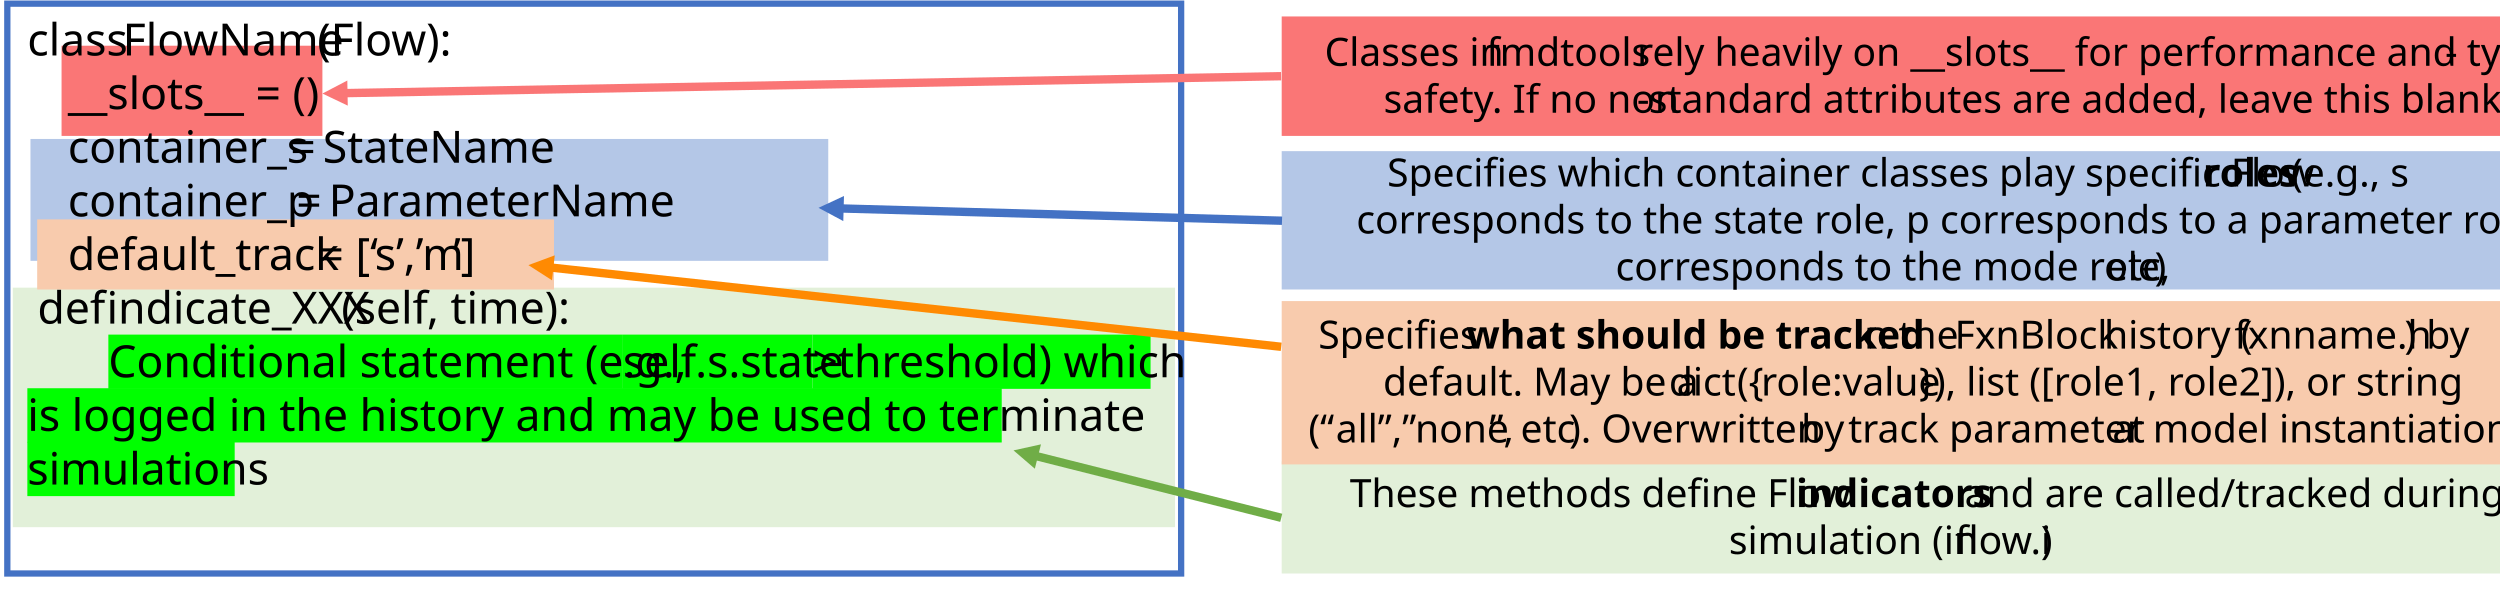
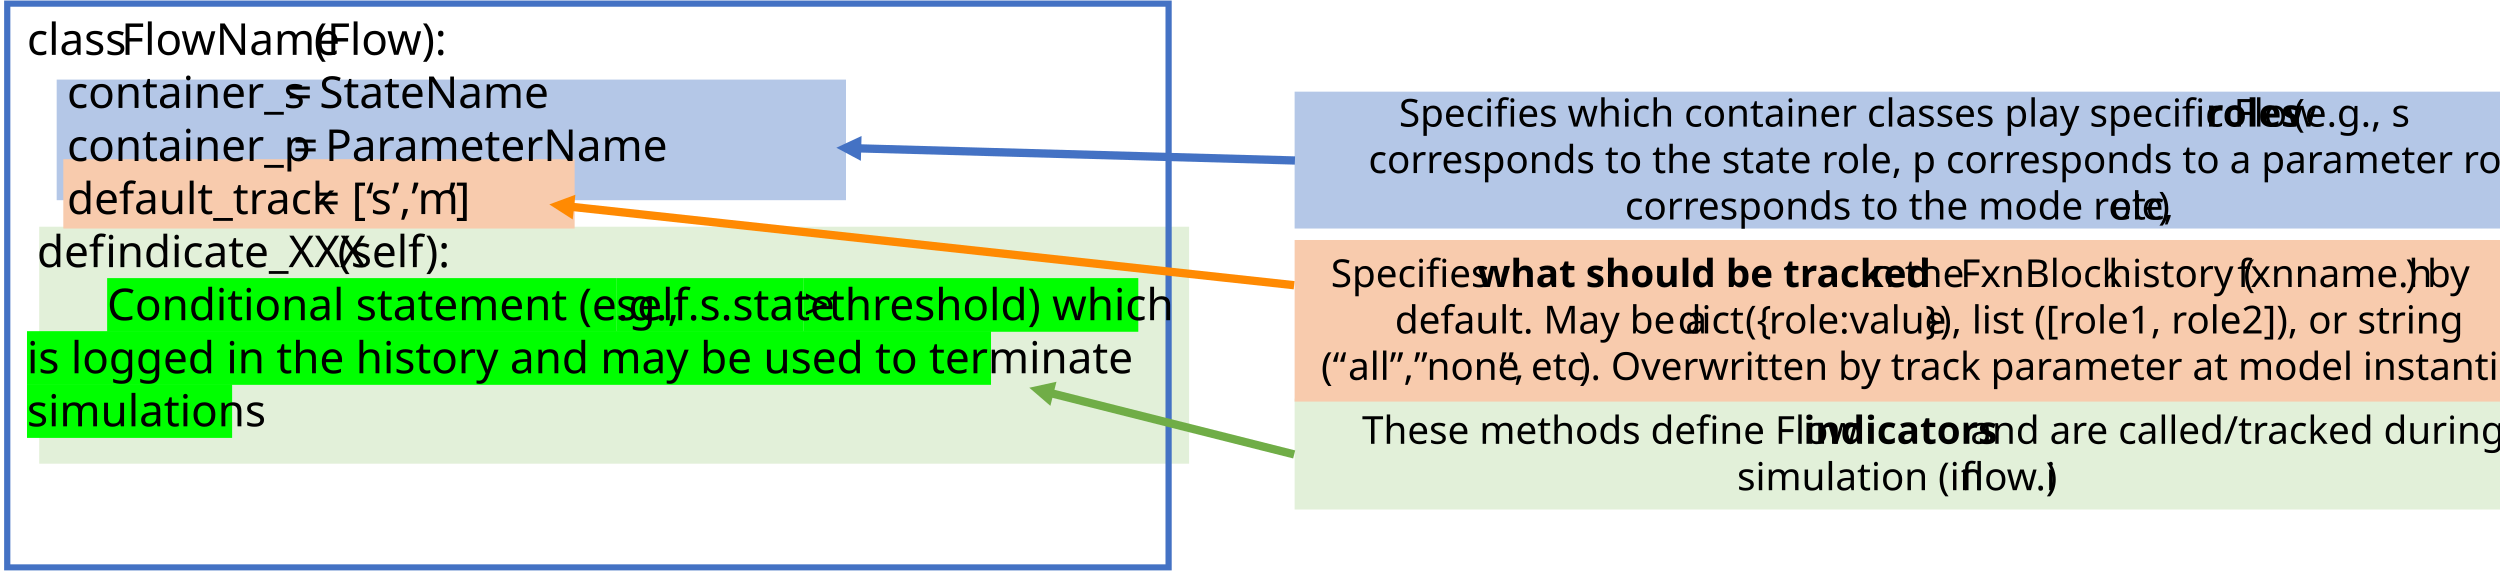
- <svg xmlns="http://www.w3.org/2000/svg" width="4102" height="965" xml:space="preserve" overflow="hidden">
-   <g transform="translate(-165 -498)">
+ <svg xmlns="http://www.w3.org/2000/svg" width="4146" height="946" xml:space="preserve" overflow="hidden">
+   <g transform="translate(-121 -594)">
    <rect x="215" y="726" width="1309" height="200" fill="#B4C7E7" />
    <rect x="186" y="970" width="1907" height="393" fill="#E2F0D9" />
    <rect x="226" y="858" width="848" height="115" fill="#F8CBAD" />
-     <rect x="266" y="573" width="428" height="148" fill="#FA7676" />
-     <rect x="177" y="504" width="1926" height="935" stroke="#4472C4" stroke-width="10.312" stroke-miterlimit="8" fill="none" />
-     <path d="M342.79 1047.02 1187.04 1047.02 1187.04 1136.02 342.79 1136.02Z" fill="#00FF00" fill-rule="evenodd" />
-     <path d="M1187.04 1047.02 1498.09 1047.02 1498.09 1136.02 1187.04 1136.02Z" fill="#00FF00" fill-rule="evenodd" />
-     <path d="M1498.09 1047.02 2052.85 1047.02 2052.85 1136.02 1498.09 1136.02Z" fill="#00FF00" fill-rule="evenodd" />
-     <path d="M209.873 1135.02 1808.63 1135.02 1808.63 1224.02 209.873 1224.02Z" fill="#00FF00" fill-rule="evenodd" />
-     <path d="M209.873 1223.02 550.071 1223.02 550.071 1312.02 209.873 1312.02Z" fill="#00FF00" fill-rule="evenodd" />
-     <text font-family="Calibri,Calibri_MSFontService,sans-serif" font-weight="400" font-size="73" transform="matrix(1 0 0 1 209.873 589)">class </text>
-     <text font-family="Calibri,Calibri_MSFontService,sans-serif" font-weight="400" font-size="73" transform="matrix(1 0 0 1 366.28 589)">FlowName</text>
-     <text font-family="Calibri,Calibri_MSFontService,sans-serif" font-weight="400" font-size="73" transform="matrix(1 0 0 1 685.669 589)">(Flow):</text>
-     <text font-family="Calibri,Calibri_MSFontService,sans-serif" font-weight="400" font-size="73" transform="matrix(1 0 0 1 276.332 677)">__slots__ = ()</text>
-     <text font-family="Calibri,Calibri_MSFontService,sans-serif" font-weight="400" font-size="73" transform="matrix(1 0 0 1 276.332 765)">container_s</text>
-     <text font-family="Calibri,Calibri_MSFontService,sans-serif" font-weight="400" font-size="73" transform="matrix(1 0 0 1 641.371 765)">= </text>
-     <text font-family="Calibri,Calibri_MSFontService,sans-serif" font-weight="400" font-size="73" transform="matrix(1 0 0 1 694.653 765)">StateName</text>
-     <text font-family="Calibri,Calibri_MSFontService,sans-serif" font-weight="400" font-size="73" transform="matrix(1 0 0 1 276.332 853)">container_p</text>
-     <text font-family="Calibri,Calibri_MSFontService,sans-serif" font-weight="400" font-size="73" transform="matrix(1 0 0 1 651.111 853)">= </text>
-     <text font-family="Calibri,Calibri_MSFontService,sans-serif" font-weight="400" font-size="73" transform="matrix(1 0 0 1 704.392 853)">ParameterName</text>
-     <text font-family="Calibri,Calibri_MSFontService,sans-serif" font-weight="400" font-size="73" transform="matrix(1 0 0 1 276.332 941)">default_track</text>
-     <text font-family="Calibri,Calibri_MSFontService,sans-serif" font-weight="400" font-size="73" transform="matrix(1 0 0 1 687.525 941)">= [‘</text>
-     <text font-family="Calibri,Calibri_MSFontService,sans-serif" font-weight="400" font-size="73" transform="matrix(1 0 0 1 779.811 941)">s’,’m</text>
-     <text font-family="Calibri,Calibri_MSFontService,sans-serif" font-weight="400" font-size="73" transform="matrix(1 0 0 1 908.19 941)">’]</text>
-     <text font-family="Calibri,Calibri_MSFontService,sans-serif" font-weight="400" font-size="73" transform="matrix(1 0 0 1 226.488 1029)">def </text>
-     <text font-family="Calibri,Calibri_MSFontService,sans-serif" font-weight="400" font-size="73" transform="matrix(1 0 0 1 339.857 1029)">indicate_XXX</text>
-     <text font-family="Calibri,Calibri_MSFontService,sans-serif" font-weight="400" font-size="73" transform="matrix(1 0 0 1 725.063 1029)">(self, time):</text>
-     <text font-family="Calibri,Calibri_MSFontService,sans-serif" font-weight="400" font-size="73" transform="matrix(1 0 0 1 342.79 1117)">Conditional statement (e.g., </text>
-     <text font-family="Calibri,Calibri_MSFontService,sans-serif" font-weight="400" font-size="73" transform="matrix(1 0 0 1 1187.04 1117)">self.s.state</text>
-     <text font-family="Calibri,Calibri_MSFontService,sans-serif" font-weight="400" font-size="73" transform="matrix(1 0 0 1 1498.09 1117)">&gt;threshold) which </text>
-     <text font-family="Calibri,Calibri_MSFontService,sans-serif" font-weight="400" font-size="73" transform="matrix(1 0 0 1 209.873 1205)">is logged in the history and may be used to terminate </text>
-     <text font-family="Calibri,Calibri_MSFontService,sans-serif" font-weight="400" font-size="73" transform="matrix(1 0 0 1 209.873 1293)">simulations</text>
-     <rect x="2268" y="525" width="1999" height="196" fill="#FA7676" />
-     <text font-family="Calibri,Calibri_MSFontService,sans-serif" font-weight="400" font-size="64" transform="matrix(1 0 0 1 2338.44 606)">Classes in </text>
-     <text font-family="Calibri,Calibri_MSFontService,sans-serif" font-weight="400" font-size="64" transform="matrix(1 0 0 1 2603.7 606)">fmdtools</text>
-     <text font-family="Calibri,Calibri_MSFontService,sans-serif" font-weight="400" font-size="64" transform="matrix(1 0 0 1 2851.16 606)">rely heavily on __slots__ for performance and type</text>
-     <text font-family="Calibri,Calibri_MSFontService,sans-serif" font-weight="400" font-size="64" transform="matrix(1 0 0 1 4176.86 606)">-</text>
-     <text font-family="Calibri,Calibri_MSFontService,sans-serif" font-weight="400" font-size="64" transform="matrix(1 0 0 1 2435.17 683)">safety. If no non</text>
-     <text font-family="Calibri,Calibri_MSFontService,sans-serif" font-weight="400" font-size="64" transform="matrix(1 0 0 1 2850.86 683)">-</text>
-     <text font-family="Calibri,Calibri_MSFontService,sans-serif" font-weight="400" font-size="64" transform="matrix(1 0 0 1 2870.34 683)">standard attributes are added, leave this blank.</text>
-     <path d="M0.124-6.874 1538.81 20.983 1538.56 34.731-0.124 6.874ZM1532.18 7.111 1573.05 28.48 1531.44 48.354Z" fill="#FA7676" transform="matrix(-1 0 0 1 2267.05 623)" />
+     <rect x="133" y="600" width="1926" height="935" stroke="#4472C4" stroke-width="10.312" stroke-miterlimit="8" fill="none" />
+     <path d="M298.673 1055.21 1142.92 1055.21 1142.92 1144.21 298.673 1144.21Z" fill="#00FF00" fill-rule="evenodd" />
+     <path d="M1142.92 1055.21 1453.97 1055.21 1453.97 1144.21 1142.92 1144.21Z" fill="#00FF00" fill-rule="evenodd" />
+     <path d="M1453.97 1055.21 2008.74 1055.21 2008.74 1144.21 1453.97 1144.21Z" fill="#00FF00" fill-rule="evenodd" />
+     <path d="M165.757 1143.21 1764.51 1143.21 1764.51 1232.21 165.757 1232.21Z" fill="#00FF00" fill-rule="evenodd" />
+     <path d="M165.757 1231.21 505.955 1231.21 505.955 1320.21 165.757 1320.21Z" fill="#00FF00" fill-rule="evenodd" />
+     <text font-family="Calibri,Calibri_MSFontService,sans-serif" font-weight="400" font-size="73" transform="matrix(1 0 0 1 165.757 685)">class </text>
+     <text font-family="Calibri,Calibri_MSFontService,sans-serif" font-weight="400" font-size="73" transform="matrix(1 0 0 1 322.163 685)">FlowName</text>
+     <text font-family="Calibri,Calibri_MSFontService,sans-serif" font-weight="400" font-size="73" transform="matrix(1 0 0 1 641.553 685)">(Flow):</text>
+     <text font-family="Calibri,Calibri_MSFontService,sans-serif" font-weight="400" font-size="73" transform="matrix(1 0 0 1 232.215 773)">container_s</text>
+     <text font-family="Calibri,Calibri_MSFontService,sans-serif" font-weight="400" font-size="73" transform="matrix(1 0 0 1 597.255 773)">= </text>
+     <text font-family="Calibri,Calibri_MSFontService,sans-serif" font-weight="400" font-size="73" transform="matrix(1 0 0 1 650.536 773)">StateName</text>
+     <text font-family="Calibri,Calibri_MSFontService,sans-serif" font-weight="400" font-size="73" transform="matrix(1 0 0 1 232.215 861)">container_p</text>
+     <text font-family="Calibri,Calibri_MSFontService,sans-serif" font-weight="400" font-size="73" transform="matrix(1 0 0 1 606.994 861)">= </text>
+     <text font-family="Calibri,Calibri_MSFontService,sans-serif" font-weight="400" font-size="73" transform="matrix(1 0 0 1 660.276 861)">ParameterName</text>
+     <text font-family="Calibri,Calibri_MSFontService,sans-serif" font-weight="400" font-size="73" transform="matrix(1 0 0 1 232.215 949)">default_track</text>
+     <text font-family="Calibri,Calibri_MSFontService,sans-serif" font-weight="400" font-size="73" transform="matrix(1 0 0 1 643.409 949)">= [‘</text>
+     <text font-family="Calibri,Calibri_MSFontService,sans-serif" font-weight="400" font-size="73" transform="matrix(1 0 0 1 735.694 949)">s’,’m</text>
+     <text font-family="Calibri,Calibri_MSFontService,sans-serif" font-weight="400" font-size="73" transform="matrix(1 0 0 1 864.073 949)">’]</text>
+     <text font-family="Calibri,Calibri_MSFontService,sans-serif" font-weight="400" font-size="73" transform="matrix(1 0 0 1 182.371 1037)">def </text>
+     <text font-family="Calibri,Calibri_MSFontService,sans-serif" font-weight="400" font-size="73" transform="matrix(1 0 0 1 295.74 1037)">indicate_XXX</text>
+     <text font-family="Calibri,Calibri_MSFontService,sans-serif" font-weight="400" font-size="73" transform="matrix(1 0 0 1 680.946 1037)">(self):</text>
+     <text font-family="Calibri,Calibri_MSFontService,sans-serif" font-weight="400" font-size="73" transform="matrix(1 0 0 1 298.673 1125)">Conditional statement (e.g., </text>
+     <text font-family="Calibri,Calibri_MSFontService,sans-serif" font-weight="400" font-size="73" transform="matrix(1 0 0 1 1142.92 1125)">self.s.state</text>
+     <text font-family="Calibri,Calibri_MSFontService,sans-serif" font-weight="400" font-size="73" transform="matrix(1 0 0 1 1453.97 1125)">&gt;threshold) which </text>
+     <text font-family="Calibri,Calibri_MSFontService,sans-serif" font-weight="400" font-size="73" transform="matrix(1 0 0 1 165.757 1213)">is logged in the history and may be used to terminate </text>
+     <text font-family="Calibri,Calibri_MSFontService,sans-serif" font-weight="400" font-size="73" transform="matrix(1 0 0 1 165.757 1301)">simulations</text>
    <rect x="2268" y="746" width="1999" height="227" fill="#B4C7E7" />
    <text font-family="Calibri,Calibri_MSFontService,sans-serif" font-weight="400" font-size="64" transform="matrix(1 0 0 1 2441.04 804)">Specifies which container classes play specific Flow </text>
    <text font-family="Calibri,Calibri_MSFontService,sans-serif" font-weight="700" font-size="64" transform="matrix(1 0 0 1 3779.47 804)">roles </text>
    <text font-family="Calibri,Calibri_MSFontService,sans-serif" font-weight="400" font-size="64" transform="matrix(1 0 0 1 3924.21 804)">(e.g., s </text>
    <text font-family="Calibri,Calibri_MSFontService,sans-serif" font-weight="400" font-size="64" transform="matrix(1 0 0 1 2390.49 881)">corresponds to the state role, p corresponds to a parameter role, m </text>
    <text font-family="Calibri,Calibri_MSFontService,sans-serif" font-weight="400" font-size="64" transform="matrix(1 0 0 1 2815.8 958)">corresponds to the mode role, </text>
    <text font-family="Calibri,Calibri_MSFontService,sans-serif" font-weight="400" font-size="64" transform="matrix(1 0 0 1 3620.59 958)">etc</text>
    <text font-family="Calibri,Calibri_MSFontService,sans-serif" font-weight="400" font-size="64" transform="matrix(1 0 0 1 3700.25 958)">)</text>
    <path d="M2268.35 867.037 1542.17 846.829 1542.55 833.084 2268.73 853.292ZM1548.66 860.765 1508 839 1549.81 819.531Z" fill="#4472C4" />
    <rect x="2268" y="1255" width="1999" height="184" fill="#E2F0D9" />
    <text font-family="Calibri,Calibri_MSFontService,sans-serif" font-weight="400" font-size="64" transform="matrix(1 0 0 1 2379.78 1330)">These methods define Flow </text>
    <text font-family="Calibri,Calibri_MSFontService,sans-serif" font-weight="700" font-size="64" transform="matrix(1 0 0 1 3111.95 1330)">indicators</text>
    <text font-family="Calibri,Calibri_MSFontService,sans-serif" font-weight="400" font-size="64" transform="matrix(1 0 0 1 3388.6 1330)">and are called/tracked during </text>
    <text font-family="Calibri,Calibri_MSFontService,sans-serif" font-weight="400" font-size="64" transform="matrix(1 0 0 1 3001.74 1407)">simulation (in </text>
    <text font-family="Calibri,Calibri_MSFontService,sans-serif" font-weight="400" font-size="64" transform="matrix(1 0 0 1 3372.97 1407)">flow.i</text>
    <text font-family="Calibri,Calibri_MSFontService,sans-serif" font-weight="400" font-size="64" transform="matrix(1 0 0 1 3513.56 1407)">)</text>
    <path d="M2265.58 1354.3 1859.66 1252.06 1863.01 1238.73 2268.94 1340.96ZM1862.96 1267.07 1828 1237 1873.04 1227.07Z" fill="#70AD47" />
    <rect x="2268" y="992" width="1999" height="268" fill="#F8CBAD" />
    <text font-family="Calibri,Calibri_MSFontService,sans-serif" font-weight="400" font-size="64" transform="matrix(1 0 0 1 2328.08 1070)">Specifies </text>
    <text font-family="Calibri,Calibri_MSFontService,sans-serif" font-weight="700" font-size="64" transform="matrix(1 0 0 1 2571 1070)">what should be tracked</text>
    <text font-family="Calibri,Calibri_MSFontService,sans-serif" font-weight="400" font-size="64" transform="matrix(1 0 0 1 3207.17 1070)">in the </text>
    <text font-family="Calibri,Calibri_MSFontService,sans-serif" font-weight="400" font-size="64" transform="matrix(1 0 0 1 3372.17 1070)">FxnBlock</text>
    <text font-family="Calibri,Calibri_MSFontService,sans-serif" font-weight="400" font-size="64" transform="matrix(1 0 0 1 3617.38 1070)">history (</text>
    <text font-family="Calibri,Calibri_MSFontService,sans-serif" font-weight="400" font-size="64" transform="matrix(1 0 0 1 3831.21 1070)">fxnname.h</text>
    <text font-family="Calibri,Calibri_MSFontService,sans-serif" font-weight="400" font-size="64" transform="matrix(1 0 0 1 4110.22 1070)">) by </text>
    <text font-family="Calibri,Calibri_MSFontService,sans-serif" font-weight="400" font-size="64" transform="matrix(1 0 0 1 2434.33 1147)">default. May be a </text>
    <text font-family="Calibri,Calibri_MSFontService,sans-serif" font-weight="400" font-size="64" transform="matrix(1 0 0 1 2903.38 1147)">dict</text>
    <text font-family="Calibri,Calibri_MSFontService,sans-serif" font-weight="400" font-size="64" transform="matrix(1 0 0 1 3015.1 1147)">({</text>
    <text font-family="Calibri,Calibri_MSFontService,sans-serif" font-weight="400" font-size="64" transform="matrix(1 0 0 1 3054.63 1147)">role:value</text>
    <text font-family="Calibri,Calibri_MSFontService,sans-serif" font-weight="400" font-size="64" transform="matrix(1 0 0 1 3313.91 1147)">}), list ([role1, role2]), or string </text>
    <text font-family="Calibri,Calibri_MSFontService,sans-serif" font-weight="400" font-size="64" transform="matrix(1 0 0 1 2311.88 1224)">(“</text>
    <text font-family="Calibri,Calibri_MSFontService,sans-serif" font-weight="400" font-size="64" transform="matrix(1 0 0 1 2356.73 1224)">all”,”none</text>
    <text font-family="Calibri,Calibri_MSFontService,sans-serif" font-weight="400" font-size="64" transform="matrix(1 0 0 1 2608.84 1224)">”, </text>
    <text font-family="Calibri,Calibri_MSFontService,sans-serif" font-weight="400" font-size="64" transform="matrix(1 0 0 1 2659.92 1224)">etc</text>
-     <text font-family="Calibri,Calibri_MSFontService,sans-serif" font-weight="400" font-size="64" transform="matrix(1 0 0 1 2739.58 1224)">). Overwritten </text>
-     <text font-family="Calibri,Calibri_MSFontService,sans-serif" font-weight="400" font-size="64" transform="matrix(1 0 0 1 3120.4 1224)">by </text>
-     <text font-family="Calibri,Calibri_MSFontService,sans-serif" font-weight="400" font-size="64" transform="matrix(1 0 0 1 3197.43 1224)">track parameter </text>
-     <text font-family="Calibri,Calibri_MSFontService,sans-serif" font-weight="400" font-size="64" transform="matrix(1 0 0 1 3630.92 1224)">a</text>
-     <text font-family="Calibri,Calibri_MSFontService,sans-serif" font-weight="400" font-size="64" transform="matrix(1 0 0 1 3661.26 1224)">t</text>
-     <text font-family="Calibri,Calibri_MSFontService,sans-serif" font-weight="400" font-size="64" transform="matrix(1 0 0 1 3697.35 1224)">model instantiation.</text>
+     <text font-family="Calibri,Calibri_MSFontService,sans-serif" font-weight="400" font-size="64" transform="matrix(1 0 0 1 2739.58 1224)">). Overwritten by track parameter at model instantiation.</text>
    <path d="M2266.45 1073.85 1065.43 943.543 1066.92 929.873 2267.94 1060.18ZM1070.78 957.954 1032 933 1075.23 916.945Z" fill="#FF8A02" />
  </g>
</svg>
